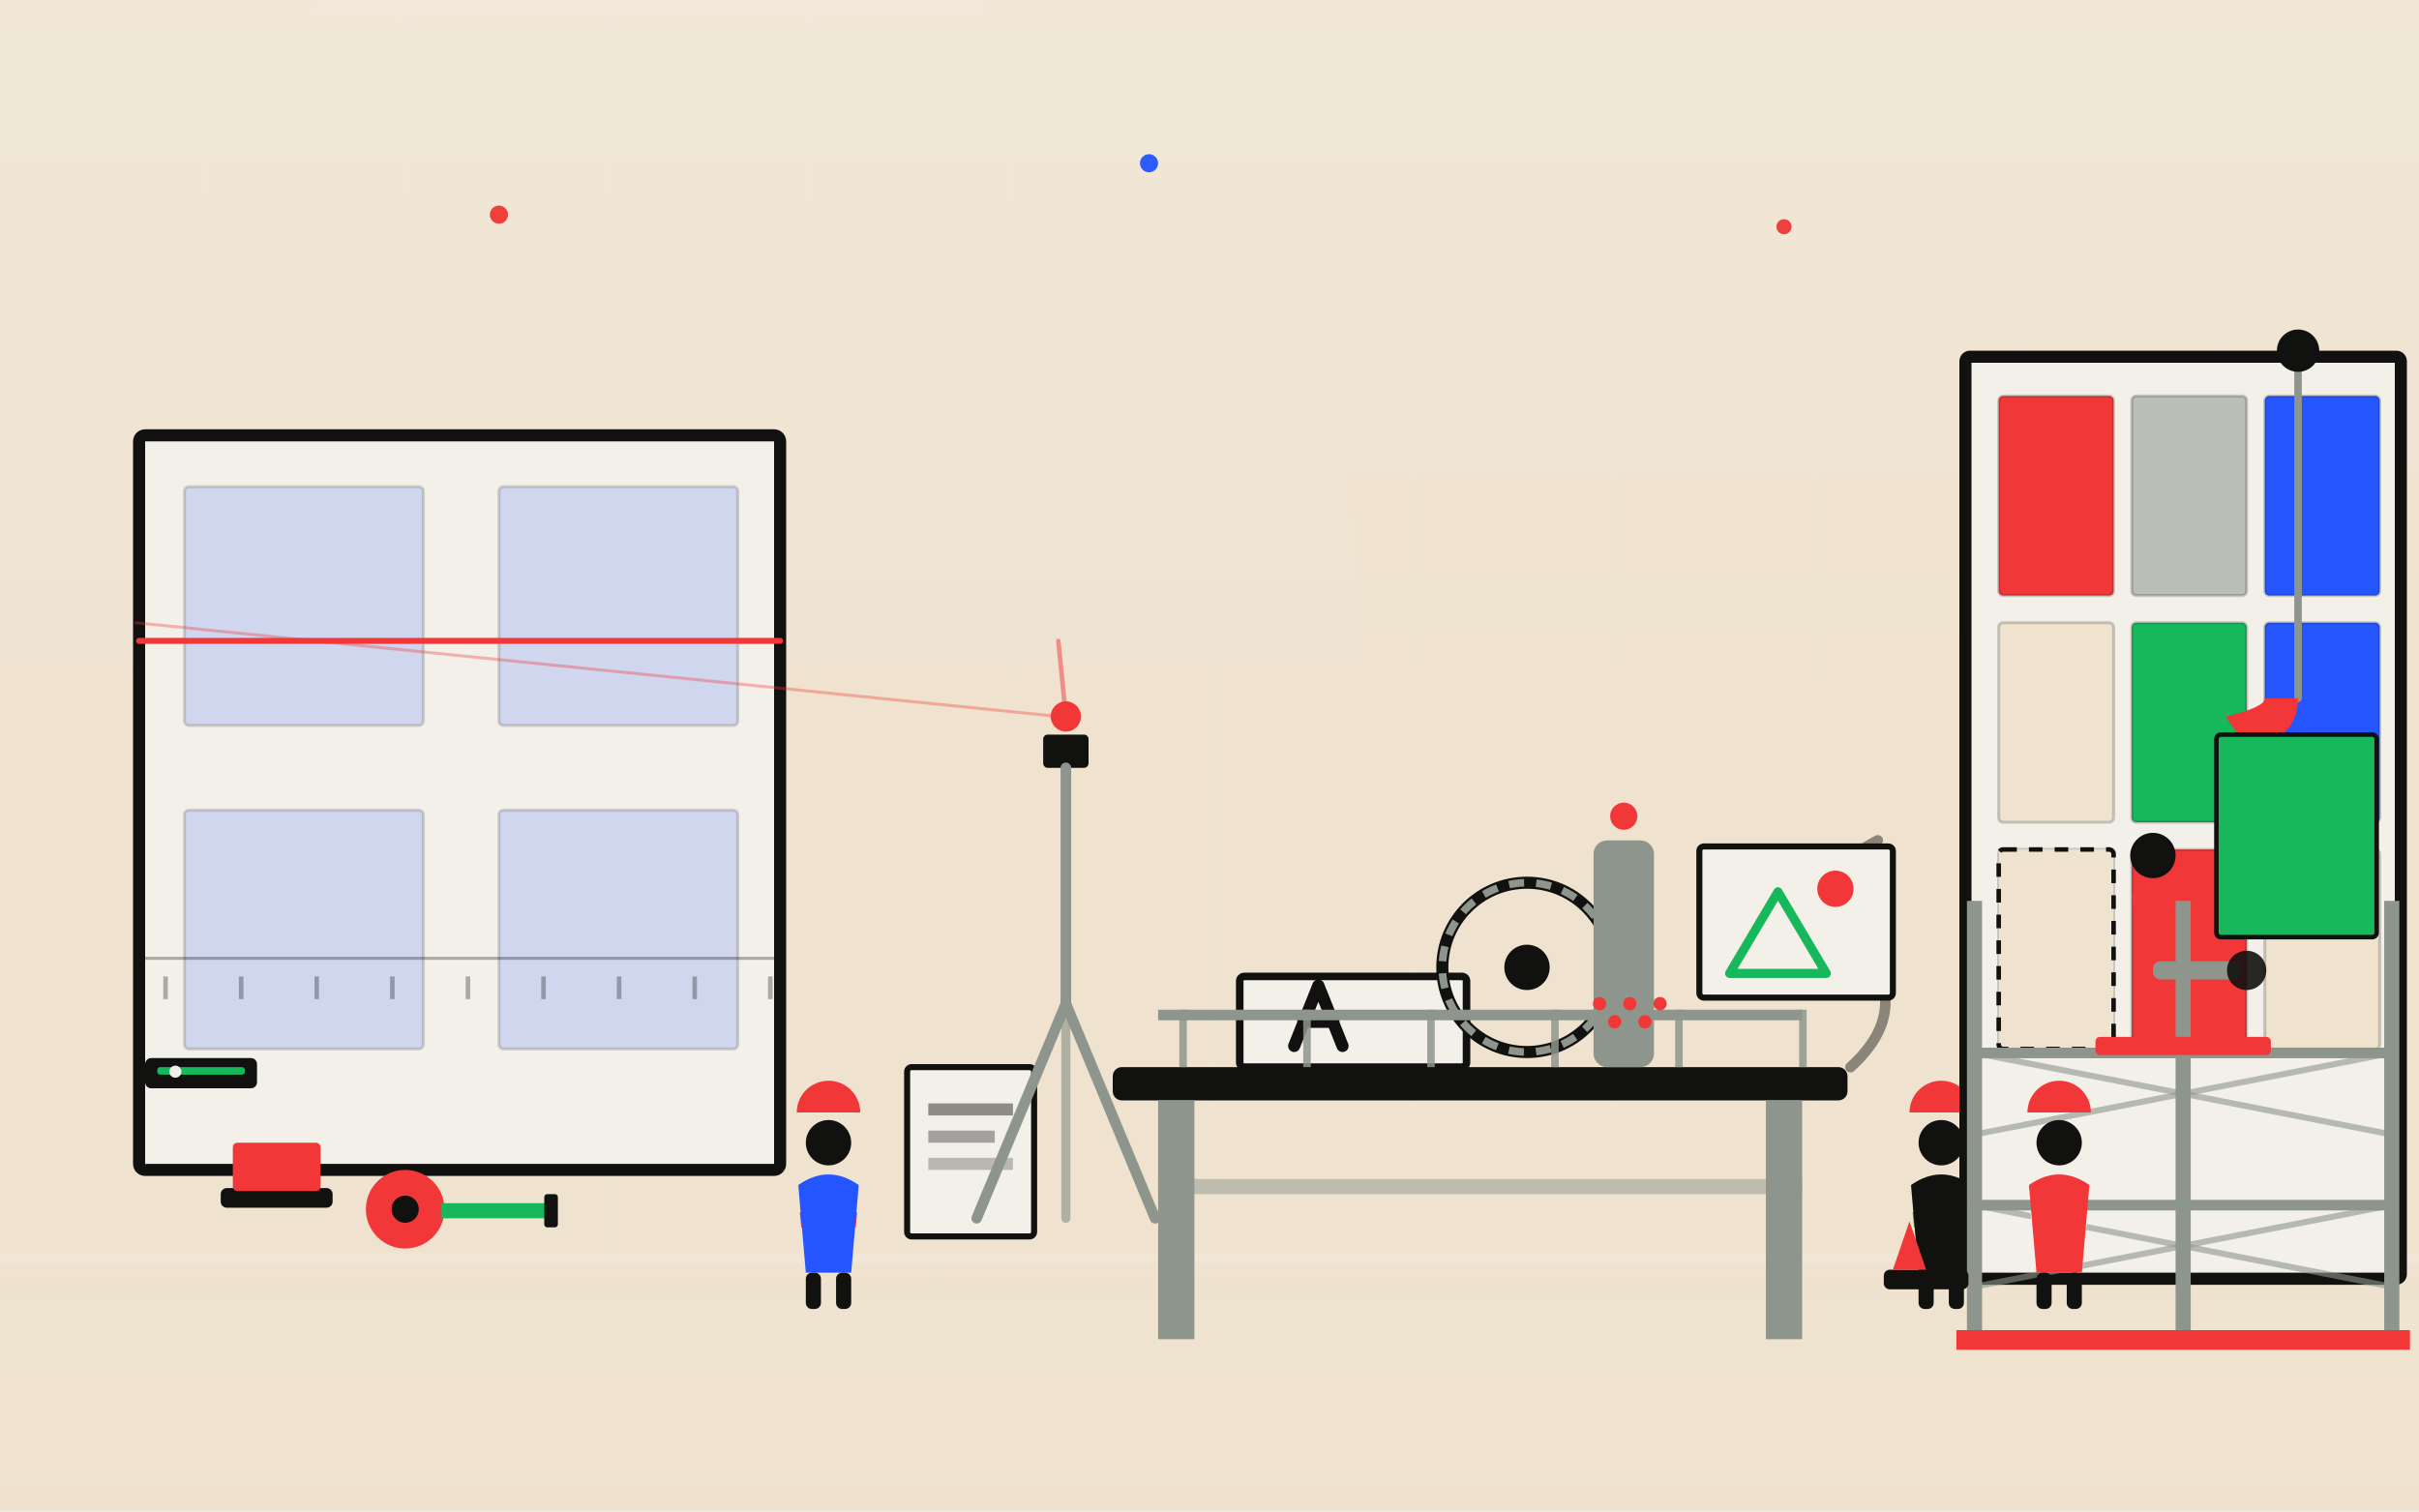
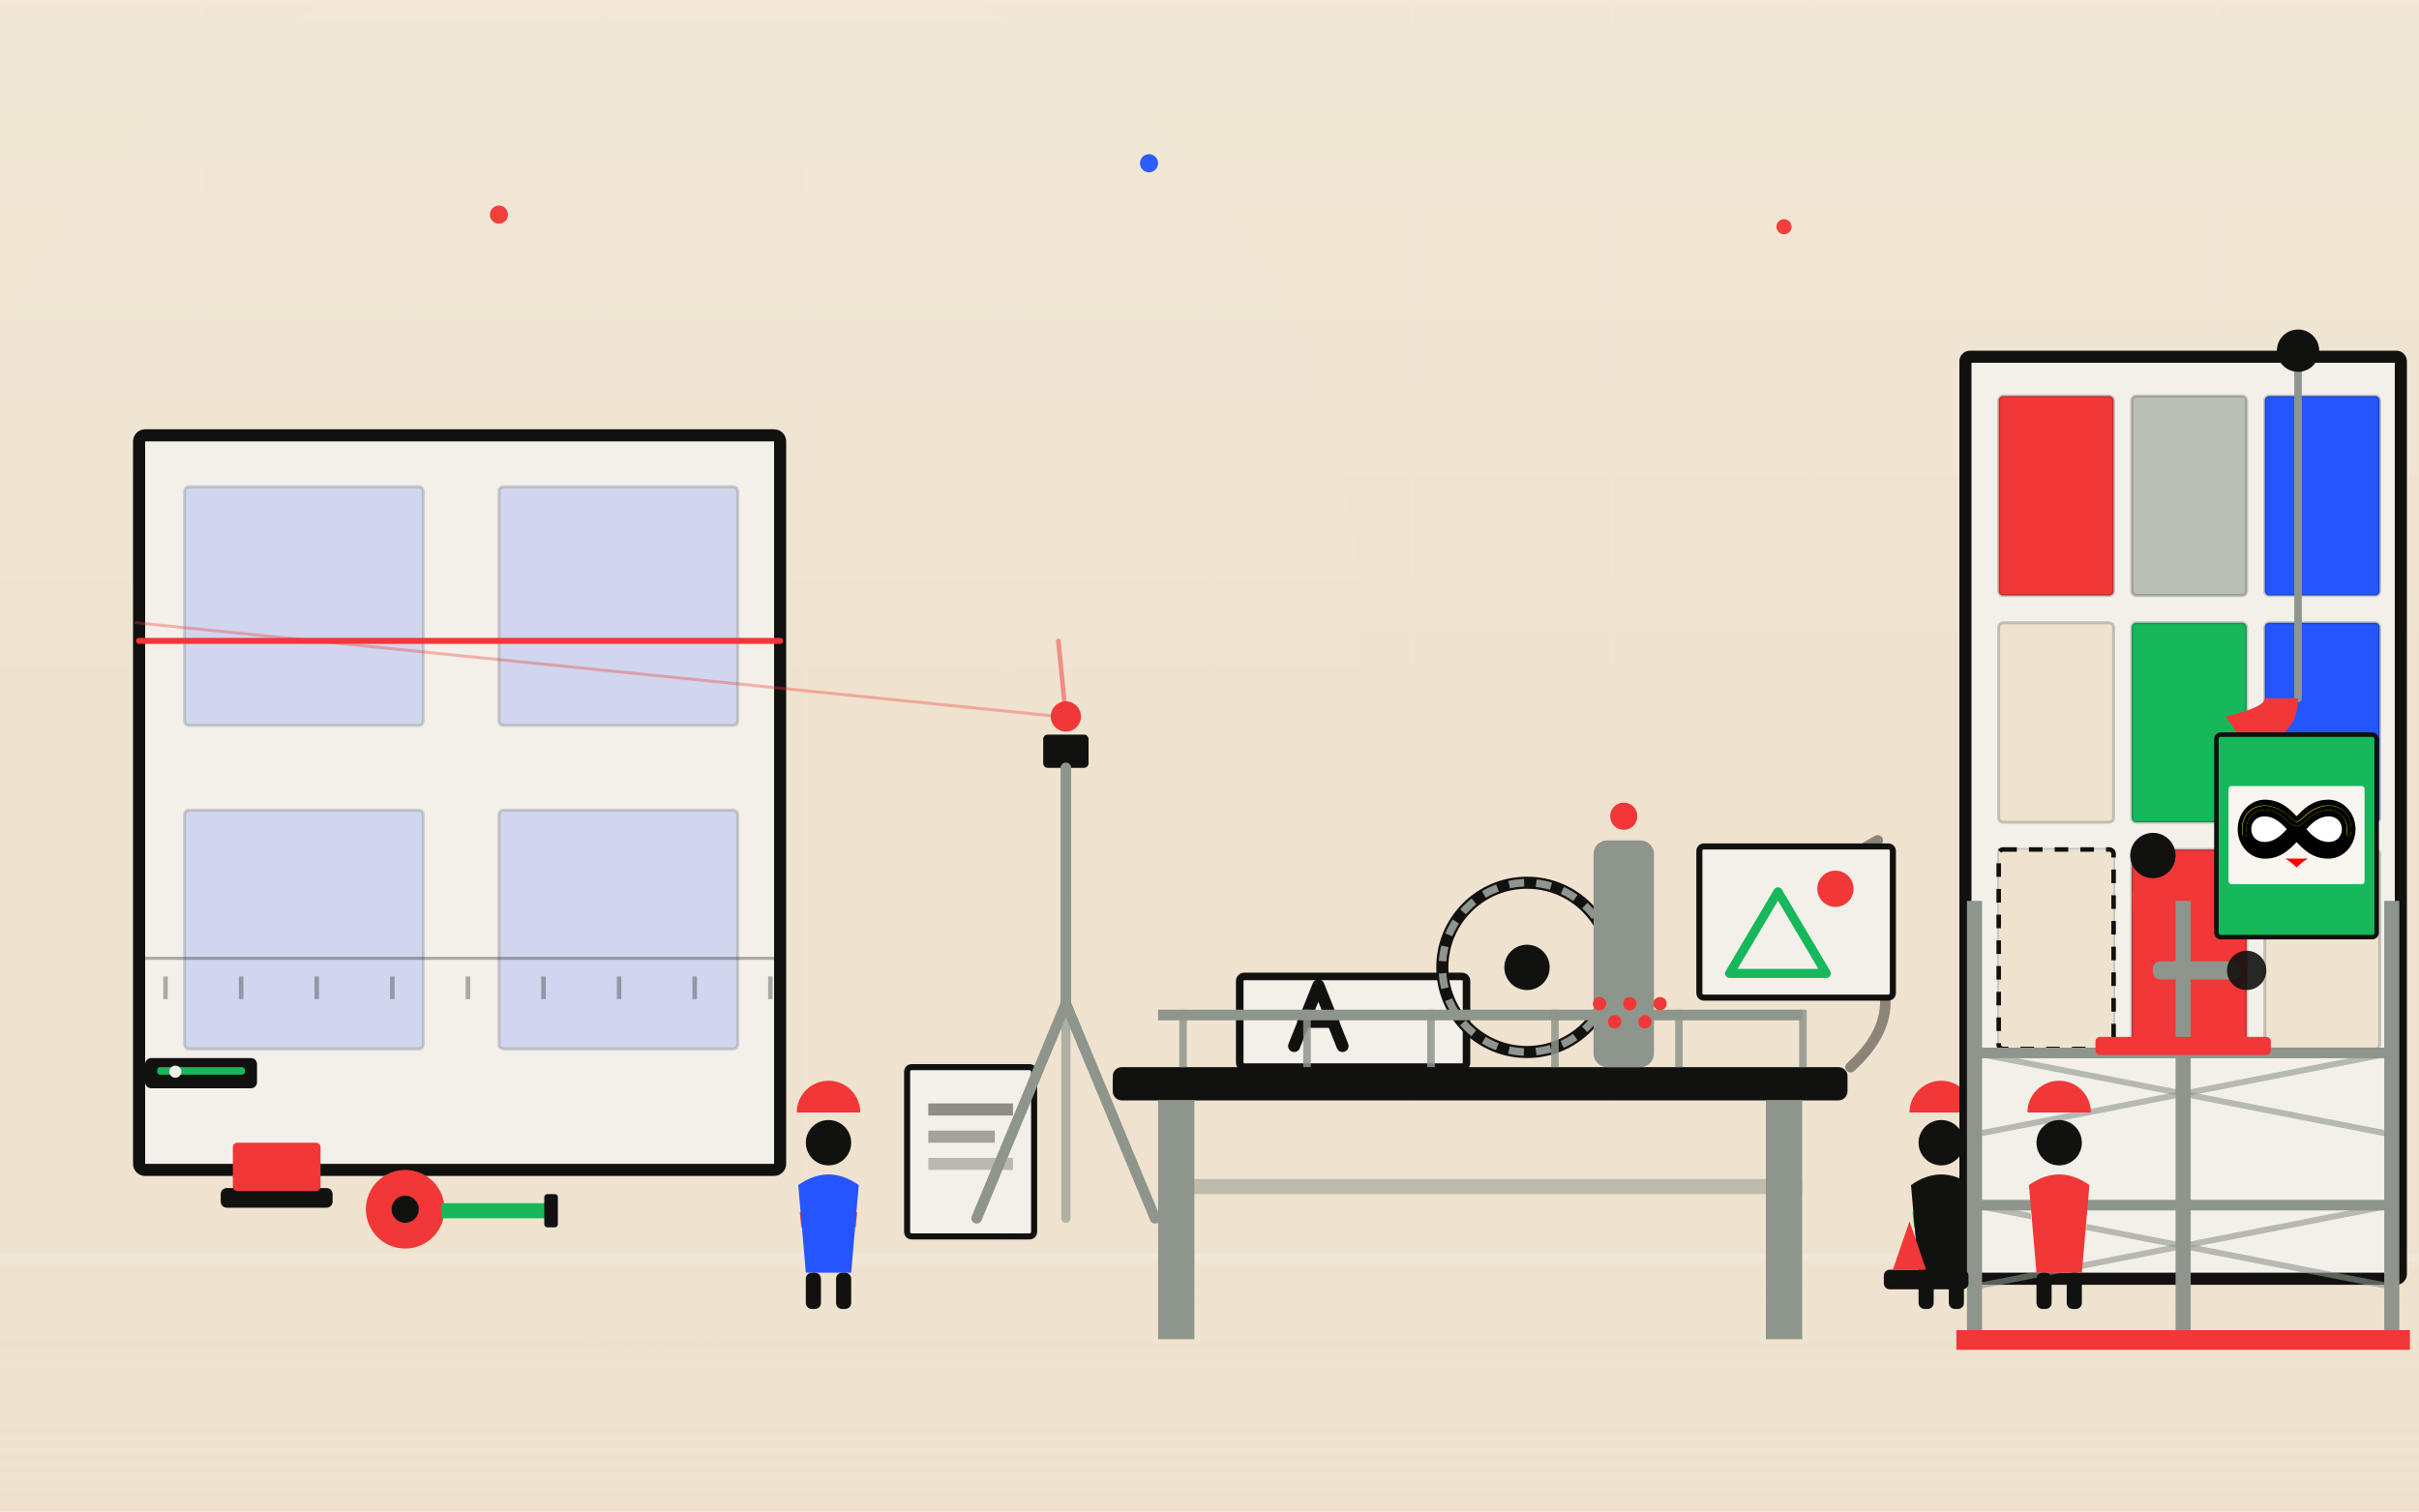
<svg xmlns="http://www.w3.org/2000/svg" viewBox="0 0 1600 1000" width="1600" height="1000" role="img">
  <style>
.sweep{transform-box:fill-box;animation:sw 6.4s cubic-bezier(.45,0,.25,1) infinite}
.sweep.c{animation-duration:7.8s;animation-delay:-2.2s}
.sweep.d{animation-duration:5.6s;animation-delay:-1.1s}
.sweep.e{transform-box:view-box;animation:swv 6.2s ease-in-out infinite}
.kv-c{transform-box:fill-box;transform-origin:50% 50%;animation:pop 8.4s cubic-bezier(.2,.9,.3,1.2) infinite}
.kv-t{transform-box:fill-box;transform-origin:50% 100%;animation:pop 8.4s cubic-bezier(.2,.9,.3,1.2) infinite;animation-delay:-.5s}
.kv-a{animation:draw 8.4s ease-in-out infinite;stroke-dasharray:1}
.kv-h{transform-box:fill-box;animation:grow 8.4s cubic-bezier(.2,.9,.2,1) infinite;animation-delay:-.8s}
.kv-h.d1{animation-delay:-.95s}
.pop{transform-box:fill-box;transform-origin:50% 50%;animation:pop 8.4s cubic-bezier(.2,.9,.3,1.2) infinite}
.pop.d1{animation-delay:-.3s}
.pop.d2{animation-delay:-.6s}
.grow{transform-box:fill-box;transform-origin:0 50%;animation:grow 8.4s cubic-bezier(.2,.9,.2,1) infinite}
.grow.d1{transform-box:fill-box;transform-origin:50% 0;animation-delay:-.4s}
.grow.d2{transform-box:fill-box;transform-origin:0 0;animation-delay:-.8s}
.glow{animation:glow 7.2s ease-in-out infinite}
.flicker{animation:flick 5.2s steps(1,end) infinite}
.spin{transform-box:fill-box;transform-origin:50% 50%;animation:spin 2.2s linear infinite}
.sparkk{transform-box:fill-box;transform-origin:50% 50%;animation:sparkk 1.1s ease-out infinite}
.lift{animation:lift 6.2s cubic-bezier(.4,0,.2,1) infinite}
.slide{transform-box:fill-box;animation:slide 8.4s cubic-bezier(.25,.9,.25,1) infinite}
.sway{transform-box:fill-box;transform-origin:50% 2%;animation:sway 5s ease-in-out infinite alternate}
.step{transform-box:fill-box;transform-origin:50% 0%;animation:stepA 1.25s ease-in-out infinite}
.step.b{animation-name:stepB}
.walk{transform-box:fill-box;transform-origin:50% 100%;animation:walk 2.5s ease-in-out infinite}
.chip{transform-box:fill-box;transform-origin:50% 50%;animation:chip 6.4s ease-in-out infinite}
.drift{animation:drift 8.2s ease-in-out infinite}
.beamline{animation:beamline 4.4s ease-in-out infinite}
@keyframes sw{0%{transform:translateX(0)}58%,100%{transform:translateX(760px)}}
@keyframes swv{0%,100%{transform:translateY(0)}50%{transform:translateY(360px)}}
@keyframes pop{0%,5%{transform:scale(.55);opacity:.5}15%{transform:scale(1.06);opacity:1}21%,68%{transform:scale(1);opacity:1}82%,100%{transform:scale(.55);opacity:.5}}
@keyframes draw{0%,4%{stroke-dashoffset:1}30%,86%{stroke-dashoffset:0}100%{stroke-dashoffset:1}}
@keyframes grow{0%,8%{transform:scaleX(.06)}26%,86%{transform:scaleX(1)}100%{transform:scaleX(.06)}}
@keyframes glow{0%,100%{opacity:.6}50%{opacity:1}}
@keyframes flick{0%,8%{opacity:1}9%{opacity:.25}10%,26%{opacity:1}27%{opacity:.35}28%{opacity:1}62%{opacity:1}63%{opacity:.3}64%,100%{opacity:1}}
@keyframes spin{to{transform:rotate(360deg)}}
@keyframes sparkk{0%{transform:scale(.4);opacity:1}100%{transform:scale(1.5);opacity:0}}
@keyframes lift{0%,100%{transform:translateY(0)}50%{transform:translateY(-26px)}}
@keyframes slide{0%,42%{transform:translateX(0)}58%,100%{transform:translateX(-92px)}}
@keyframes sway{from{transform:rotate(-5deg)}to{transform:rotate(5deg)}}
@keyframes stepA{0%,100%{transform:rotate(13deg)}50%{transform:rotate(-13deg)}}
@keyframes stepB{0%,100%{transform:rotate(-13deg)}50%{transform:rotate(13deg)}}
@keyframes walk{0%,100%{transform:translateY(0) rotate(-1.2deg)}50%{transform:translateY(-7px) rotate(1.2deg)}}
@keyframes chip{0%,100%{transform:translateY(0)}50%{transform:translateY(-8px)}}
@keyframes drift{0%,100%{transform:translate(0,0)}33%{transform:translate(11px,-13px)}66%{transform:translate(-9px,9px)}}
@keyframes beamline{0%,100%{opacity:.15}50%{opacity:.75}}
@media (prefers-reduced-motion:reduce){.sweep,.sweep.c,.sweep.d,.sweep.e,.kv-c,.kv-t,.kv-a,.kv-h,.kv-h.d1,.pop,.pop.d1,.pop.d2,.grow,.grow.d1,.grow.d2,.glow,.flicker,.spin,.sparkk,.lift,.slide,.sway,.step,.step.b,.walk,.chip,.drift,.beamline{animation:none!important}.kv-a{stroke-dashoffset:0}.sparkk{opacity:0}}
</style>
  <rect x="0" y="0" width="1600" height="1000" fill="#EFE3CF" />
  <defs>
    <linearGradient id="skyLight" x1="0" y1="0" x2="0" y2="1">
      <stop offset="0" stop-color="#FFFFFF" stop-opacity=".16" />
      <stop offset="1" stop-color="#FFFFFF" stop-opacity="0" />
    </linearGradient>
    <linearGradient id="floorDark" x1="0" y1="0" x2="0" y2="1">
      <stop offset="0" stop-color="#EFE3CF" stop-opacity="0.16" />
      <stop offset="1" stop-color="#EFE3CF" stop-opacity="0.08" />
    </linearGradient>
    <linearGradient id="beam" x1="0" y1="0" x2="0" y2="1">
      <stop offset="0" stop-color="#EFE3CF" stop-opacity="0" />
      <stop offset=".3" stop-color="#EFE3CF" stop-opacity=".22" />
      <stop offset="1" stop-color="#EFE3CF" stop-opacity="0" />
    </linearGradient>
    <linearGradient id="warmUp" x1="0" y1="1" x2="0" y2="0">
      <stop offset="0" stop-color="#16B85B" stop-opacity=".40" />
      <stop offset="1" stop-color="#16B85B" stop-opacity="0" />
    </linearGradient>
  </defs>
  <rect x="0" y="0" width="1600" height="470" fill="url(#skyLight)" />
  <circle cx="430" cy="420" r="470" fill="#F3F0E9" opacity="0.045" />
  <line x1="133.3" y1="0" x2="133.3" y2="832" stroke="#F3F0E9" stroke-width="2" stroke-linecap="round" opacity="0.05" />
  <line x1="266.7" y1="0" x2="266.7" y2="832" stroke="#F3F0E9" stroke-width="2" stroke-linecap="round" opacity="0.05" />
  <line x1="400" y1="0" x2="400" y2="832" stroke="#F3F0E9" stroke-width="2" stroke-linecap="round" opacity="0.05" />
  <line x1="533.3" y1="0" x2="533.3" y2="832" stroke="#F3F0E9" stroke-width="2" stroke-linecap="round" opacity="0.05" />
  <line x1="666.7" y1="0" x2="666.7" y2="832" stroke="#F3F0E9" stroke-width="2" stroke-linecap="round" opacity="0.05" />
  <line x1="800" y1="0" x2="800" y2="832" stroke="#F3F0E9" stroke-width="2" stroke-linecap="round" opacity="0.05" />
  <line x1="933.3" y1="0" x2="933.3" y2="832" stroke="#F3F0E9" stroke-width="2" stroke-linecap="round" opacity="0.05" />
  <line x1="1066.7" y1="0" x2="1066.7" y2="832" stroke="#F3F0E9" stroke-width="2" stroke-linecap="round" opacity="0.05" />
  <line x1="1200" y1="0" x2="1200" y2="832" stroke="#F3F0E9" stroke-width="2" stroke-linecap="round" opacity="0.05" />
  <line x1="1333.3" y1="0" x2="1333.3" y2="832" stroke="#F3F0E9" stroke-width="2" stroke-linecap="round" opacity="0.05" />
  <line x1="1466.7" y1="0" x2="1466.7" y2="832" stroke="#F3F0E9" stroke-width="2" stroke-linecap="round" opacity="0.05" />
  <rect x="0" y="832" width="1600" height="168" fill="url(#floorDark)" />
  <rect x="0" y="829" width="1600" height="6" fill="#F3F0E9" opacity="0.28" />
  <circle cx="330" cy="142" r="6" fill="#F13737" opacity="0.95" class="drift" style="animation-delay:-0.0s" />
  <circle cx="760" cy="108" r="6" fill="#2455FF" opacity="0.95" class="drift" style="animation-delay:-0.8s" />
  <circle cx="1180" cy="150" r="5" fill="#F13737" opacity="0.95" class="drift" style="animation-delay:-1.6s" />
  <circle cx="960" cy="700" r="4" fill="#16B85B" opacity="0.95" class="drift" style="animation-delay:-2.4s" />
  <rect x="92" y="288" width="424" height="486" rx="4" fill="#F3F0E9" />
  <rect x="92" y="288" width="424" height="486" rx="4" fill="none" stroke="#111110" stroke-width="8" />
  <rect x="122" y="322" width="158" height="158" rx="3" fill="#2455FF" opacity="0.17" />
  <rect x="122" y="322" width="158" height="158" rx="3" fill="none" stroke="#111110" stroke-width="2" opacity="0.16" />
  <rect x="330" y="322" width="158" height="158" rx="3" fill="#2455FF" opacity="0.17" />
  <rect x="330" y="322" width="158" height="158" rx="3" fill="none" stroke="#111110" stroke-width="2" opacity="0.16" />
  <rect x="122" y="536" width="158" height="158" rx="3" fill="#2455FF" opacity="0.17" />
  <rect x="122" y="536" width="158" height="158" rx="3" fill="none" stroke="#111110" stroke-width="2" opacity="0.16" />
  <rect x="330" y="536" width="158" height="158" rx="3" fill="#2455FF" opacity="0.17" />
  <rect x="330" y="536" width="158" height="158" rx="3" fill="none" stroke="#111110" stroke-width="2" opacity="0.16" />
  <g class="sweep e">
    <line x1="92" y1="424" x2="516" y2="424" stroke="#F13737" stroke-width="4" stroke-linecap="round" />
  </g>
  <path d="M92 634 h424" fill="none" stroke="#111110" stroke-width="2" stroke-linecap="round" stroke-linejoin="round" opacity="0.32" class="grow" />
  <rect x="108" y="646" width="3" height="15" fill="#111110" opacity="0.32" />
  <rect x="158" y="646" width="3" height="15" fill="#111110" opacity="0.32" />
  <rect x="208" y="646" width="3" height="15" fill="#111110" opacity="0.32" />
  <rect x="258" y="646" width="3" height="15" fill="#111110" opacity="0.32" />
  <rect x="308" y="646" width="3" height="15" fill="#111110" opacity="0.32" />
  <rect x="358" y="646" width="3" height="15" fill="#111110" opacity="0.32" />
  <rect x="408" y="646" width="3" height="15" fill="#111110" opacity="0.32" />
  <rect x="458" y="646" width="3" height="15" fill="#111110" opacity="0.32" />
  <rect x="508" y="646" width="3" height="15" fill="#111110" opacity="0.32" />
  <path d="M92 616 v34 M516 616 v34" fill="none" stroke="#111110" stroke-width="2" stroke-linecap="round" stroke-linejoin="round" opacity="0.32" />
  <g class="chip">
    <rect x="146" y="786" width="74" height="13" rx="4" fill="#111110" />
    <rect x="154" y="756" width="58" height="32" rx="3" fill="#F13737" />
  </g>
  <g class="chip" style="animation-delay:-1.4s">
    <circle cx="268" cy="800" r="26" fill="#F13737" />
    <circle cx="268" cy="800" r="9" fill="#111110" />
    <path d="M292 796 h74 v10 h-74 Z" fill="#16B85B" />
    <rect x="360" y="790" width="9" height="22" rx="2" fill="#111110" />
  </g>
  <g class="chip" style="animation-delay:-1.8s">
    <rect x="96" y="700" width="74" height="20" rx="4" fill="#111110" />
    <rect x="104" y="706" width="58" height="5" rx="2" fill="#16B85B" />
    <circle cx="116" cy="709" r="4" fill="#F3F0E9" />
  </g>
  <g class="walk" style="animation-delay:-0.20s">
    <circle cx="548" cy="756" r="15" fill="#111110" />
    <path d="M527 736 a21 21 0 0 1 42 0 z" fill="#F13737" />
    <path d="M529 802 h38 l-1 10 h-36 Z" fill="#F13737" />
    <path d="M528 784 q20 -14 40 0 l-5 58 h-30 Z" fill="#2455FF" />
    <g class="step" style="animation-delay:-0.82s">
      <rect x="533" y="842" width="10" height="24" rx="4" fill="#111110" />
    </g>
    <g class="step b" style="animation-delay:-0.20s">
      <rect x="553" y="842" width="10" height="24" rx="4" fill="#111110" />
    </g>
  </g>
  <g class="chip" style="animation-delay:-.4s">
    <rect x="600" y="706" width="84" height="112" rx="3" fill="#F3F0E9" />
    <rect x="600" y="706" width="84" height="112" rx="3" fill="none" stroke="#111110" stroke-width="4" />
    <rect x="614" y="730" width="56" height="8" fill="#111110" opacity="0.45" />
    <rect x="614" y="748" width="44" height="8" fill="#111110" opacity="0.35" />
    <rect x="614" y="766" width="56" height="8" fill="#111110" opacity="0.25" />
  </g>
  <g class="chip" style="animation-delay:-.8s">
    <rect x="690" y="486" width="30" height="22" rx="3" fill="#111110" />
    <line x1="705" y1="508" x2="705" y2="664" stroke="#8E958C" stroke-width="7" stroke-linecap="round" />
    <line x1="705" y1="664" x2="646" y2="806" stroke="#8E958C" stroke-width="7" stroke-linecap="round" />
    <line x1="705" y1="664" x2="764" y2="806" stroke="#8E958C" stroke-width="7" stroke-linecap="round" />
    <line x1="705" y1="590" x2="705" y2="806" stroke="#8E958C" stroke-width="6" stroke-linecap="round" opacity="0.65" />
  </g>
  <circle cx="705" cy="474" r="10" fill="#F13737" class="glow" />
  <g class="spin" style="animation-delay:-.2s">
    <line x1="705" y1="474" x2="700" y2="424" stroke="#F13737" stroke-width="3" stroke-linecap="round" opacity="0.5" />
  </g>
  <g class="beamline">
    <line x1="90" y1="412" x2="700" y2="474" stroke="#F13737" stroke-width="2" stroke-linecap="round" opacity="0.35" />
  </g>
  <rect x="736" y="706" width="486" height="22" rx="6" fill="#111110" />
  <rect x="766" y="728" width="24" height="158" fill="#8E958C" />
  <rect x="1168" y="728" width="24" height="158" fill="#8E958C" />
  <rect x="766" y="780" width="426" height="10" fill="#8E958C" opacity="0.5" />
  <rect x="820" y="646" width="150" height="60" rx="3" fill="#F3F0E9" />
  <rect x="820" y="646" width="150" height="60" rx="3" fill="none" stroke="#111110" stroke-width="5" />
  <path d="M856 692 L872 652 L888 692 M862 676 h20" fill="none" stroke="#111110" stroke-width="8" stroke-linecap="round" stroke-linejoin="round" />
  <g class="spin">
    <circle cx="1010" cy="640" r="56" fill="none" stroke="#111110" stroke-width="8" />
    <circle cx="1010" cy="640" r="56" fill="none" stroke="#8E958C" stroke-width="5" style="stroke-dasharray:10 8" />
    <circle cx="1010" cy="640" r="15" fill="#111110" />
  </g>
  <rect x="1054" y="556" width="40" height="150" rx="9" fill="#8E958C" />
  <g class="spin">
    <circle cx="1074" cy="540" r="9" fill="#F13737" />
  </g>
  <rect x="766" y="668" width="426" height="7" fill="#8E958C" />
  <rect x="780" y="668" width="5" height="38" fill="#8E958C" opacity="0.85" />
  <rect x="862" y="668" width="5" height="38" fill="#8E958C" opacity="0.85" />
  <rect x="944" y="668" width="5" height="38" fill="#8E958C" opacity="0.85" />
  <rect x="1026" y="668" width="5" height="38" fill="#8E958C" opacity="0.85" />
  <rect x="1108" y="668" width="5" height="38" fill="#8E958C" opacity="0.85" />
  <rect x="1190" y="668" width="5" height="38" fill="#8E958C" opacity="0.85" />
  <g class="sparkk" style="animation-delay:-0.0s">
    <circle cx="1058" cy="664" r="4.4" fill="#F13737" />
  </g>
  <g class="sparkk" style="animation-delay:-0.2s">
    <circle cx="1068" cy="676" r="4.4" fill="#F13737" />
  </g>
  <g class="sparkk" style="animation-delay:-0.4s">
    <circle cx="1078" cy="664" r="4.4" fill="#F13737" />
  </g>
  <g class="sparkk" style="animation-delay:-0.6s">
    <circle cx="1088" cy="676" r="4.4" fill="#F13737" />
  </g>
  <g class="sparkk" style="animation-delay:-0.8s">
    <circle cx="1098" cy="664" r="4.4" fill="#F13737" />
  </g>
  <g class="sway">
    <path d="M1224 706 q44 -40 4 -84 q-36 -40 14 -66" fill="none" stroke="#111110" stroke-width="7" stroke-linecap="round" stroke-linejoin="round" opacity="0.45" />
  </g>
  <g class="chip" style="animation-delay:-1.2s">
    <rect x="1124" y="560" width="128" height="100" rx="3" fill="#F3F0E9" />
    <rect x="1124" y="560" width="128" height="100" rx="3" fill="none" stroke="#111110" stroke-width="4" />
    <path d="M1144 644 l32 -54 l32 54 Z" fill="none" stroke="#16B85B" stroke-width="6" stroke-linecap="round" stroke-linejoin="round" />
    <circle cx="1214" cy="588" r="12" fill="#F13737" />
  </g>
  <g class="walk" style="animation-delay:-0.35s">
    <circle cx="1284" cy="756" r="15" fill="#111110" />
    <path d="M1263 736 a21 21 0 0 1 42 0 z" fill="#F13737" />
    <path d="M1265 802 h38 l-1 10 h-36 Z" fill="#16B85B" />
    <path d="M1264 784 q20 -14 40 0 l-5 58 h-30 Z" fill="#111110" />
    <g class="step" style="animation-delay:-0.97s">
      <rect x="1269" y="842" width="10" height="24" rx="4" fill="#111110" />
    </g>
    <g class="step b" style="animation-delay:-0.35s">
      <rect x="1289" y="842" width="10" height="24" rx="4" fill="#111110" />
    </g>
  </g>
  <rect x="1300" y="236" width="288" height="610" rx="3" fill="#F3F0E9" />
  <rect x="1300" y="236" width="288" height="610" rx="3" fill="none" stroke="#111110" stroke-width="8" />
  <g class="glow" style="animation-delay:-0.0s">
    <rect x="1322" y="262" width="76" height="132" rx="3" fill="#F13737" />
    <rect x="1322" y="262" width="76" height="132" rx="3" fill="none" stroke="#111110" stroke-width="2" opacity="0.2" />
  </g>
  <g class="glow" style="animation-delay:-0.2s">
    <rect x="1410" y="262" width="76" height="132" rx="3" fill="#B9BEB6" />
    <rect x="1410" y="262" width="76" height="132" rx="3" fill="none" stroke="#111110" stroke-width="2" opacity="0.2" />
  </g>
  <g class="glow" style="animation-delay:-0.4s">
    <rect x="1498" y="262" width="76" height="132" rx="3" fill="#2455FF" />
    <rect x="1498" y="262" width="76" height="132" rx="3" fill="none" stroke="#111110" stroke-width="2" opacity="0.2" />
  </g>
  <g class="glow" style="animation-delay:-0.3s">
    <rect x="1322" y="412" width="76" height="132" rx="3" fill="#EFE3CF" />
    <rect x="1322" y="412" width="76" height="132" rx="3" fill="none" stroke="#111110" stroke-width="2" opacity="0.2" />
  </g>
  <g class="glow" style="animation-delay:-0.5s">
    <rect x="1410" y="412" width="76" height="132" rx="3" fill="#16B85B" />
    <rect x="1410" y="412" width="76" height="132" rx="3" fill="none" stroke="#111110" stroke-width="2" opacity="0.2" />
  </g>
  <g class="glow" style="animation-delay:-0.7s">
    <rect x="1498" y="412" width="76" height="132" rx="3" fill="#2455FF" />
    <rect x="1498" y="412" width="76" height="132" rx="3" fill="none" stroke="#111110" stroke-width="2" opacity="0.2" />
  </g>
  <g class="glow" style="animation-delay:-0.6s">
    <rect x="1322" y="562" width="76" height="132" rx="3" fill="#B9BEB6" />
    <rect x="1322" y="562" width="76" height="132" rx="3" fill="none" stroke="#111110" stroke-width="2" opacity="0.2" />
  </g>
  <g class="glow" style="animation-delay:-0.8s">
    <rect x="1410" y="562" width="76" height="132" rx="3" fill="#F13737" />
    <rect x="1410" y="562" width="76" height="132" rx="3" fill="none" stroke="#111110" stroke-width="2" opacity="0.2" />
  </g>
  <g class="glow" style="animation-delay:-1.0s">
    <rect x="1498" y="562" width="76" height="132" rx="3" fill="#EFE3CF" />
    <rect x="1498" y="562" width="76" height="132" rx="3" fill="none" stroke="#111110" stroke-width="2" opacity="0.2" />
  </g>
  <g class="slide">
    <rect x="1322" y="562" width="76" height="132" rx="3" fill="#EFE3CF" />
    <rect x="1322" y="562" width="76" height="132" rx="3" fill="none" stroke="#111110" stroke-width="3" style="stroke-dasharray:9 8" />
  </g>
  <rect x="1301" y="596" width="10" height="296" fill="#8E958C" />
  <rect x="1439" y="596" width="10" height="296" fill="#8E958C" />
  <rect x="1577" y="596" width="10" height="296" fill="#8E958C" />
  <line x1="1306" y1="696.6" x2="1582" y2="696.6" stroke="#8E958C" stroke-width="7" stroke-linecap="round" />
  <line x1="1306" y1="696.6" x2="1582" y2="750.6" stroke="#8E958C" stroke-width="4" stroke-linecap="round" opacity="0.6" />
  <line x1="1582" y1="696.6" x2="1306" y2="750.6" stroke="#8E958C" stroke-width="4" stroke-linecap="round" opacity="0.6" />
  <line x1="1306" y1="797.3" x2="1582" y2="797.3" stroke="#8E958C" stroke-width="7" stroke-linecap="round" />
  <line x1="1306" y1="797.3" x2="1582" y2="851.3" stroke="#8E958C" stroke-width="4" stroke-linecap="round" opacity="0.6" />
  <line x1="1582" y1="797.3" x2="1306" y2="851.3" stroke="#8E958C" stroke-width="4" stroke-linecap="round" opacity="0.6" />
  <rect x="1294" y="880" width="300" height="13" fill="#F13737" />
  <g class="walk" style="animation-delay:-0.40s">
    <circle cx="1362" cy="756" r="15" fill="#111110" />
    <path d="M1341 736 a21 21 0 0 1 42 0 z" fill="#F13737" />
    <path d="M1343 802 h38 l-1 10 h-36 Z" fill="#F3F0E9" />
    <path d="M1342 784 q20 -14 40 0 l-5 58 h-30 Z" fill="#F13737" />
    <g class="step" style="animation-delay:-1.02s">
      <rect x="1347" y="842" width="10" height="24" rx="4" fill="#111110" />
    </g>
    <g class="step b" style="animation-delay:-0.40s">
      <rect x="1367" y="842" width="10" height="24" rx="4" fill="#111110" />
    </g>
  </g>
  <rect x="1386" y="686" width="116" height="12" rx="3" fill="#F13737" />
  <g class="spin" style="animation-delay:-.3s">
    <circle cx="1424" cy="566" r="15" fill="#111110" />
    <path d="M1410 590 l28 0 l-4 46 l-20 0 Z" fill="#F13737" />
    <rect x="1424" y="636" width="58" height="12" rx="5" fill="#8E958C" />
    <circle cx="1486" cy="642" r="13" fill="#111110" opacity="0.9" />
  </g>
  <g class="lift">
    <line x1="1520" y1="236" x2="1520" y2="462" stroke="#8E958C" stroke-width="5" stroke-linecap="round" />
    <circle cx="1520" cy="232" r="14" fill="#111110" />
    <path d="M1520 462 q0 28 -34 32 l-14 -20 q26 -6 26 -12 Z" fill="#F13737" />
  </g>
  <g class="lift" style="animation-delay:-.05s">
    <rect x="1466" y="486" width="106" height="134" rx="3" fill="#16B85B" />
    <rect x="1466" y="486" width="106" height="134" rx="3" fill="none" stroke="#111110" stroke-width="3" />
+     <rect x="1474" y="520" width="90" height="65" rx="2" fill="#F8F6EF" />
+     <svg x="1480" y="529" width="78" height="44.9" viewBox="11 12 967 556">
+       <path id="logo-eyes" fill="#FFFFFF" d="M414.4 254.8C414.4 254.8 411.3 250.7 409.6 248.7C407.9 246.7 406.5 245.3 404.2 242.9C401.9 240.5 401.6 239.9 395.9 234.3C390.2 228.7 379.1 217.2 370.1 209.3C361.2 201.4 350.9 193.2 342.2 187.0C333.5 180.8 326.0 176.3 317.9 171.9C309.9 167.5 301.8 163.9 293.8 160.8C285.9 157.8 278.2 155.5 270.3 153.7C262.5 151.9 254.5 150.8 246.8 150.1C239.0 149.4 231.1 149.2 223.8 149.6C216.5 150.0 209.5 151.0 203.1 152.4C196.7 153.8 190.9 155.7 185.4 158.0C179.8 160.4 174.7 163.0 169.7 166.2C164.8 169.4 160.1 173.2 155.7 177.2C151.4 181.3 147.3 185.8 143.8 190.5C140.3 195.3 137.2 200.4 134.5 205.7C131.9 210.9 129.7 216.3 128.0 222.1C126.3 227.9 124.9 234.2 124.1 240.5C123.4 246.7 123.1 253.1 123.4 259.4C123.7 265.6 124.4 272.0 125.8 278.1C127.1 284.2 129.0 290.2 131.3 296.0C133.7 301.7 136.7 307.4 139.9 312.5C143.2 317.6 146.9 322.2 150.9 326.6C154.9 330.9 159.4 335.0 164.2 338.6C168.9 342.1 174.0 345.2 179.2 347.8C184.5 350.5 190.0 352.6 195.6 354.3C201.2 356.0 206.6 357.3 213.0 358.1C219.4 359.0 226.4 359.6 233.9 359.5C241.3 359.4 249.7 358.7 257.7 357.5C265.7 356.2 274.1 354.3 281.8 352.0C289.5 349.7 296.6 347.0 303.9 343.7C311.2 340.5 318.4 336.8 325.7 332.4C333.1 328.0 340.2 323.3 347.9 317.6C355.5 311.8 363.4 305.5 371.7 298.0C379.9 290.6 390.3 280.1 397.4 272.9C404.5 265.7 414.4 254.8 414.4 254.8ZM575.3 254.4C575.3 254.4 578.6 258.5 580.4 260.5C582.1 262.5 583.4 263.8 585.8 266.3C588.2 268.8 589.0 269.9 594.8 275.6C600.6 281.3 612.1 292.8 620.6 300.4C629.2 307.9 637.8 314.8 646.2 320.8C654.7 326.8 663.1 332.1 671.3 336.5C679.4 341.0 687.3 344.6 695.3 347.7C703.2 350.7 711.1 353.1 718.8 354.9C726.5 356.7 733.6 357.8 741.3 358.5C749.1 359.2 758.0 359.5 765.3 359.2C772.5 358.9 778.6 358.1 785.0 356.7C791.4 355.3 798.0 353.2 803.8 350.9C809.5 348.5 814.4 346.0 819.5 342.7C824.6 339.4 830.0 335.2 834.4 331.2C838.7 327.2 842.1 323.2 845.5 318.5C849.0 313.9 852.2 308.8 854.9 303.4C857.6 298.0 860.0 292.1 861.8 286.1C863.6 280.1 864.9 273.8 865.7 267.7C866.5 261.7 866.8 255.9 866.5 249.8C866.2 243.7 865.3 237.2 864.0 231.1C862.7 225.0 860.8 218.8 858.5 213.2C856.3 207.6 853.7 202.5 850.5 197.4C847.3 192.3 843.1 186.7 839.2 182.3C835.2 177.9 831.3 174.5 826.7 171.0C822.1 167.5 816.9 164.2 811.7 161.5C806.5 158.8 801.1 156.6 795.3 154.8C789.6 153.0 783.6 151.5 777.0 150.6C770.5 149.7 763.6 149.2 756.1 149.3C748.7 149.4 740.3 150.0 732.3 151.2C724.3 152.4 715.7 154.4 708.1 156.6C700.6 158.9 694.2 161.2 686.9 164.5C679.6 167.7 671.7 171.7 664.3 176.1C656.8 180.5 649.6 185.3 642.1 190.9C634.6 196.5 626.9 202.7 619.0 209.7C611.1 216.8 602.0 225.7 594.7 233.2C587.4 240.6 575.3 254.4 575.3 254.4Z" />
+       <path id="logo-body" fill="#000" fill-rule="evenodd" d="M495.3 360.5C495.3 360.5 491.4 363.8 489.5 365.6C487.6 367.4 486.0 369.2 484.0 371.4C481.9 373.5 482.5 373.2 477.1 378.5C471.7 383.9 460.4 395.6 451.6 403.6C442.8 411.7 433.8 419.6 424.5 427.0C415.2 434.4 405.1 441.8 395.7 448.0C386.2 454.3 376.9 459.6 367.6 464.5C358.3 469.3 349.2 473.4 339.9 477.0C330.6 480.7 321.4 483.7 311.9 486.3C302.4 488.8 292.3 490.9 282.9 492.5C273.4 494.0 264.4 494.9 255.1 495.6C245.8 496.2 236.1 496.6 227.2 496.3C218.2 496.0 210.2 495.1 201.4 493.6C192.6 492.1 182.9 489.9 174.4 487.4C165.9 484.8 158.3 481.9 150.5 478.5C142.7 475.1 135.1 471.2 127.8 466.8C120.5 462.5 113.6 457.9 106.5 452.5C99.5 447.0 91.9 440.5 85.4 434.3C79.0 428.1 73.7 422.2 68.0 415.1C62.3 408.0 56.2 399.7 51.1 391.8C46.1 383.9 41.7 376.1 37.7 367.7C33.6 359.3 29.8 350.3 26.6 341.5C23.5 332.7 20.9 324.2 18.8 315.0C16.7 305.9 14.9 295.7 13.7 286.7C12.6 277.7 12.1 270.6 12.0 260.8C11.9 251.0 12.2 237.5 13.0 227.9C13.8 218.3 14.9 211.9 16.7 203.3C18.4 194.8 20.7 185.4 23.5 176.5C26.3 167.6 29.8 158.4 33.5 149.8C37.3 141.3 41.4 133.3 46.0 125.3C50.6 117.4 55.7 109.6 61.3 102.2C66.8 94.7 72.9 87.4 79.2 80.8C85.5 74.2 92.0 68.1 98.8 62.4C105.7 56.7 112.9 51.3 120.3 46.5C127.8 41.7 135.7 37.3 143.4 33.5C151.2 29.7 158.9 26.5 167.0 23.7C175.0 21.0 183.4 18.7 191.7 16.9C199.9 15.2 208.0 14.1 216.2 13.3C224.5 12.5 232.9 12.2 241.2 12.3C249.5 12.4 257.2 13.1 266.1 14.1C275.0 15.1 285.1 16.4 294.6 18.4C304.1 20.3 313.9 22.8 323.3 25.8C332.6 28.7 341.7 32.2 350.8 36.2C359.9 40.2 369.1 44.8 378.0 49.9C387.0 55.0 395.8 60.6 404.7 66.8C413.6 73.0 422.5 79.9 431.4 87.3C440.4 94.7 447.7 101.1 458.2 111.2C468.7 121.3 494.4 148.1 494.4 148.1C494.4 148.1 498.3 144.9 500.2 143.1C502.1 141.3 503.7 139.6 505.8 137.5C507.8 135.3 507.2 135.6 512.7 130.2C518.1 124.8 529.5 113.1 538.3 105.0C547.0 96.9 556.0 89.0 565.3 81.6C574.6 74.1 584.6 66.8 594.1 60.6C603.6 54.4 612.8 49.0 622.1 44.2C631.4 39.4 640.5 35.3 649.8 31.6C659.1 28.0 668.3 25.0 677.8 22.4C687.3 19.8 697.4 17.8 706.8 16.2C716.3 14.7 725.6 13.8 734.6 13.2C743.5 12.5 751.9 12.0 760.5 12.3C769.2 12.6 777.5 13.4 786.4 14.8C795.2 16.2 804.9 18.3 813.4 20.8C821.9 23.2 829.6 26.1 837.4 29.4C845.2 32.8 852.9 36.7 860.2 40.9C867.6 45.2 874.7 49.9 881.6 55.1C888.6 60.4 895.5 66.2 902.1 72.5C908.6 78.7 915.2 85.8 921.0 92.8C926.8 99.8 932.0 106.8 936.9 114.4C941.9 122.0 946.6 130.1 950.7 138.3C954.8 146.5 958.5 154.8 961.7 163.5C964.9 172.3 967.8 181.5 970.1 190.8C972.5 200.0 974.3 209.8 975.6 219.0C976.9 228.2 977.7 237.1 977.9 245.9C978.2 254.7 977.8 263.2 977.2 271.8C976.6 280.4 975.8 288.9 974.4 297.5C973.0 306.2 971.1 314.8 968.6 323.6C966.2 332.5 963.1 341.9 959.6 350.7C956.0 359.5 951.9 368.2 947.5 376.5C943.1 384.7 938.3 392.5 933.0 400.0C927.8 407.6 922.0 415.0 915.9 422.0C909.8 428.9 903.0 435.6 896.2 441.7C889.5 447.7 882.5 453.1 875.2 458.2C867.9 463.3 860.1 468.0 852.5 472.1C844.8 476.1 837.1 479.6 829.2 482.6C821.2 485.6 813.2 488.2 804.8 490.2C796.3 492.3 787.1 493.8 778.4 494.8C769.7 495.9 760.8 496.4 752.5 496.4C744.2 496.4 736.8 495.7 728.6 495.0C720.3 494.2 711.8 493.4 702.9 491.8C693.9 490.3 684.2 488.1 674.9 485.5C665.6 482.8 656.1 479.6 647.0 476.0C637.9 472.3 629.3 468.3 620.3 463.6C611.4 458.8 602.2 453.4 593.2 447.5C584.3 441.7 575.7 435.4 566.8 428.3C557.9 421.2 548.5 413.1 539.7 405.0C530.9 396.9 521.4 387.3 514.0 379.8C506.6 372.4 495.3 360.5 495.3 360.5ZM414.4 254.8C414.4 254.8 411.3 250.7 409.6 248.7C407.9 246.7 406.5 245.3 404.2 242.9C401.9 240.5 401.6 239.9 395.9 234.3C390.2 228.7 379.1 217.2 370.1 209.3C361.2 201.4 350.9 193.2 342.2 187.0C333.5 180.8 326.0 176.3 317.9 171.9C309.9 167.5 301.8 163.9 293.8 160.8C285.9 157.8 278.2 155.5 270.3 153.7C262.5 151.9 254.5 150.8 246.8 150.1C239.0 149.4 231.1 149.2 223.8 149.6C216.5 150.0 209.5 151.0 203.1 152.4C196.7 153.8 190.9 155.7 185.4 158.0C179.8 160.4 174.7 163.0 169.7 166.2C164.8 169.4 160.1 173.2 155.7 177.2C151.4 181.3 147.3 185.8 143.8 190.5C140.3 195.3 137.2 200.4 134.5 205.7C131.9 210.9 129.7 216.3 128.0 222.1C126.3 227.9 124.9 234.2 124.1 240.5C123.4 246.7 123.1 253.1 123.4 259.4C123.7 265.6 124.4 272.0 125.8 278.1C127.1 284.2 129.0 290.2 131.3 296.0C133.7 301.7 136.7 307.4 139.9 312.5C143.2 317.6 146.9 322.2 150.9 326.6C154.9 330.9 159.4 335.0 164.2 338.6C168.9 342.1 174.0 345.2 179.2 347.8C184.5 350.5 190.0 352.6 195.6 354.3C201.2 356.0 206.6 357.3 213.0 358.1C219.4 359.0 226.4 359.6 233.9 359.5C241.3 359.4 249.7 358.7 257.7 357.5C265.7 356.2 274.1 354.3 281.8 352.0C289.5 349.7 296.6 347.0 303.9 343.7C311.2 340.5 318.4 336.8 325.7 332.4C333.1 328.0 340.2 323.3 347.9 317.6C355.5 311.8 363.4 305.5 371.7 298.0C379.9 290.6 390.3 280.1 397.4 272.9C404.5 265.7 414.4 254.8 414.4 254.8ZM575.3 254.4C575.3 254.4 578.6 258.5 580.4 260.5C582.1 262.5 583.4 263.8 585.8 266.3C588.2 268.8 589.0 269.9 594.8 275.6C600.6 281.3 612.1 292.8 620.6 300.4C629.2 307.9 637.8 314.8 646.2 320.8C654.7 326.8 663.1 332.1 671.3 336.5C679.4 341.0 687.3 344.6 695.3 347.7C703.2 350.7 711.1 353.1 718.8 354.9C726.5 356.7 733.6 357.8 741.3 358.5C749.1 359.2 758.0 359.5 765.3 359.2C772.5 358.9 778.6 358.1 785.0 356.7C791.4 355.3 798.0 353.2 803.8 350.9C809.5 348.5 814.4 346.0 819.5 342.7C824.6 339.4 830.0 335.2 834.4 331.2C838.7 327.2 842.1 323.2 845.5 318.5C849.0 313.9 852.2 308.8 854.9 303.4C857.6 298.0 860.0 292.1 861.8 286.1C863.6 280.1 864.9 273.8 865.7 267.7C866.5 261.7 866.8 255.9 866.5 249.8C866.2 243.7 865.3 237.2 864.0 231.1C862.7 225.0 860.8 218.8 858.5 213.2C856.3 207.6 853.7 202.5 850.5 197.4C847.3 192.3 843.1 186.7 839.2 182.3C835.2 177.9 831.3 174.5 826.7 171.0C822.1 167.5 816.9 164.2 811.7 161.5C806.5 158.8 801.1 156.6 795.3 154.8C789.6 153.0 783.6 151.5 777.0 150.6C770.5 149.7 763.6 149.2 756.1 149.3C748.7 149.4 740.3 150.0 732.3 151.2C724.3 152.4 715.7 154.4 708.1 156.6C700.6 158.9 694.2 161.2 686.9 164.5C679.6 167.7 671.7 171.7 664.3 176.1C656.8 180.5 649.6 185.3 642.1 190.9C634.6 196.5 626.9 202.7 619.0 209.7C611.1 216.8 602.0 225.7 594.7 233.2C587.4 240.6 575.3 254.4 575.3 254.4Z" />
+       <path id="logo-arc-rim" fill="#FFF200" d="M922.0 311.0C919.0 311.4 916.8 310.5 914.5 309.6C912.2 308.6 909.9 306.9 908.2 305.2C906.6 303.6 905.4 302.0 904.5 299.7C903.6 297.3 903.0 294.4 902.9 291.2C902.9 288.0 903.6 284.8 904.1 280.4C904.5 275.9 905.4 271.6 905.7 264.5C905.9 257.3 906.2 246.3 905.7 237.5C905.1 228.8 903.8 219.9 902.2 211.9C900.5 203.8 898.3 196.1 895.8 189.0C893.2 181.9 890.3 175.4 886.9 169.2C883.6 162.9 879.9 157.2 875.7 151.6C871.5 146.1 866.8 140.9 861.7 136.0C856.7 131.2 851.3 126.7 845.6 122.8C839.9 118.9 833.8 115.5 827.6 112.4C821.4 109.4 815.2 106.9 808.3 104.7C801.4 102.5 793.9 100.6 786.1 99.3C778.3 97.9 769.3 96.9 761.3 96.6C753.3 96.3 746.3 96.7 738.4 97.5C730.4 98.3 722.0 99.5 713.7 101.3C705.5 103.1 697.3 105.3 688.8 108.2C680.4 111.1 671.4 114.7 663.1 118.6C654.7 122.5 646.8 126.7 638.5 131.7C630.3 136.7 621.9 142.3 613.8 148.4C605.7 154.5 598.3 160.8 590.0 168.2C581.7 175.6 572.7 185.4 564.0 193.0C555.2 200.6 544.9 208.9 537.4 214.1C529.9 219.2 524.6 221.4 518.9 223.7C513.3 226.0 508.6 227.1 503.6 227.9C498.5 228.6 493.4 228.6 488.7 228.1C483.9 227.7 479.8 226.8 475.1 225.3C470.4 223.8 465.3 221.7 460.5 219.2C455.7 216.7 451.7 214.1 446.3 210.2C441.0 206.3 435.1 201.7 428.6 195.8C422.0 189.9 414.8 182.4 406.9 175.0C399.1 167.7 388.5 157.7 381.2 151.6C373.9 145.4 370.2 142.9 363.3 138.3C356.3 133.6 347.4 128.0 339.3 123.7C331.3 119.3 323.4 115.6 314.9 112.2C306.5 108.8 297.3 105.7 288.5 103.2C279.7 100.8 269.4 98.8 262.1 97.6C254.9 96.4 250.3 96.5 245.2 96.0C240.2 95.5 236.2 94.4 232.0 94.6C227.7 94.7 224.7 96.1 219.7 97.0C214.7 97.8 208.7 98.1 202.0 99.5C195.2 100.9 186.1 103.1 178.9 105.5C171.7 108.0 165.1 110.9 158.9 114.2C152.6 117.4 146.7 121.1 141.2 125.2C135.6 129.3 130.1 134.1 125.3 138.9C120.5 143.7 116.4 148.6 112.5 154.2C108.5 159.7 104.7 165.8 101.5 171.9C98.4 178.1 95.7 184.2 93.4 191.1C91.0 198.0 88.9 205.5 87.4 213.2C85.9 220.8 84.9 228.6 84.3 236.9C83.8 245.2 83.8 254.1 84.2 262.9C84.6 271.7 86.5 283.5 86.6 289.7C86.7 295.9 86.1 297.3 85.0 300.2C83.8 303.1 81.7 305.3 79.7 306.9C77.7 308.6 75.1 309.6 72.8 310.2C70.6 310.8 68.4 310.9 66.1 310.5C63.8 310.1 61.1 309.2 59.0 307.9C56.9 306.6 55.0 304.7 53.6 302.5C52.1 300.3 51.1 297.4 50.3 294.4C49.5 291.5 49.3 288.9 48.8 284.6C48.3 280.3 47.7 276.2 47.5 268.7C47.2 261.2 46.8 249.0 47.1 239.7C47.5 230.4 48.4 221.4 49.7 212.9C51.0 204.4 52.8 196.7 55.1 188.8C57.3 180.9 60.1 173.1 63.4 165.5C66.7 158.0 70.6 150.5 74.8 143.6C78.9 136.7 83.6 130.2 88.5 124.2C93.5 118.2 98.7 112.7 104.3 107.5C109.8 102.3 115.7 97.5 122.1 93.1C128.4 88.6 135.4 84.4 142.3 80.7C149.3 77.1 156.6 73.9 164.0 71.2C171.4 68.5 178.9 66.3 186.8 64.5C194.6 62.7 203.2 61.3 211.3 60.4C219.4 59.6 226.3 59.4 235.2 59.6C244.2 59.8 256.3 60.5 265.0 61.6C273.8 62.7 279.8 64.2 287.6 66.3C295.4 68.3 302.7 70.4 311.7 73.7C320.7 77.0 332.8 81.9 341.5 86.0C350.2 90.2 355.4 93.7 364.2 98.8C373.0 103.9 385.9 111.4 394.2 116.9C402.6 122.4 407.4 126.2 414.0 131.8C420.6 137.3 426.2 142.9 433.8 150.1C441.5 157.2 452.5 168.2 460.2 174.5C467.9 180.8 474.6 185.1 479.9 187.9C485.3 190.7 488.3 190.9 492.1 191.3C495.9 191.8 499.3 191.2 502.7 190.3C506.2 189.4 509.2 187.9 512.7 186.1C516.1 184.2 519.1 182.3 523.4 179.0C527.7 175.7 532.5 171.8 538.7 166.2C544.8 160.6 552.1 152.8 560.3 145.5C568.4 138.1 578.6 129.0 587.5 122.0C596.3 115.1 604.5 109.4 613.4 103.7C622.3 98.0 631.5 92.8 640.9 88.1C650.3 83.4 660.3 79.1 669.8 75.5C679.3 71.9 688.6 69.1 698.0 66.7C707.5 64.3 717.3 62.6 726.3 61.4C735.4 60.2 743.1 59.7 752.2 59.6C761.4 59.5 772.4 59.9 781.1 60.8C789.9 61.7 796.8 63.0 804.6 64.9C812.5 66.8 820.5 69.3 828.2 72.2C835.9 75.1 843.6 78.6 850.6 82.4C857.7 86.2 864.5 90.5 870.8 95.1C877.1 99.6 882.8 104.6 888.3 109.9C893.7 115.2 898.9 120.9 903.6 126.9C908.4 132.9 912.6 139.1 916.5 145.9C920.5 152.6 924.1 159.7 927.2 167.2C930.4 174.6 933.2 182.6 935.4 190.6C937.6 198.6 939.3 206.2 940.6 214.9C941.9 223.6 942.7 233.5 943.0 242.8C943.4 252.1 943.4 261.3 942.6 270.7C941.8 280.1 939.8 293.1 938.1 299.2C936.4 305.2 935.2 304.9 932.5 306.9C929.8 308.9 925.0 310.5 922.0 311.0Z" />
+       <path d="M922.0 311.0C919.1 311.5 917.5 310.8 915.4 309.9C913.3 309.0 910.9 307.3 909.4 305.6C907.9 303.9 907.0 302.1 906.5 299.7C906.0 297.3 906.0 294.3 906.1 291.0C906.3 287.7 906.9 285.1 907.4 280.1C907.9 275.2 908.9 268.5 909.0 261.2C909.2 253.9 909.0 244.5 908.2 236.3C907.4 228.0 906.2 219.4 904.5 211.7C902.8 204.0 900.6 196.8 898.0 189.9C895.4 183.0 892.3 176.4 888.8 170.2C885.4 164.0 881.7 158.4 877.3 152.9C872.9 147.3 867.9 141.8 862.5 136.7C857.0 131.6 850.6 126.3 844.7 122.2C838.9 118.2 833.8 115.4 827.6 112.4C821.3 109.5 814.2 106.6 807.3 104.4C800.4 102.2 793.7 100.6 786.1 99.2C778.4 97.9 769.2 96.9 761.3 96.6C753.3 96.3 746.2 96.7 738.3 97.5C730.4 98.3 721.9 99.6 713.7 101.3C705.4 103.1 697.2 105.3 688.8 108.2C680.3 111.1 671.4 114.7 663.0 118.6C654.6 122.5 646.7 126.7 638.5 131.7C630.3 136.7 621.9 142.4 613.8 148.4C605.7 154.5 598.3 160.8 590.0 168.3C581.7 175.7 572.7 185.4 563.9 193.0C555.2 200.7 544.9 209.0 537.4 214.1C529.9 219.2 524.5 221.5 518.9 223.8C513.3 226.1 508.6 227.1 503.5 227.9C498.5 228.6 493.4 228.6 488.6 228.1C483.9 227.7 479.7 226.8 475.0 225.3C470.3 223.8 465.2 221.7 460.5 219.2C455.7 216.6 451.6 214.1 446.3 210.2C441.0 206.3 435.1 201.6 428.5 195.8C422.0 189.9 414.8 182.4 406.9 175.0C399.0 167.6 388.7 157.6 381.2 151.4C373.8 145.1 369.9 142.5 362.3 137.6C354.7 132.6 344.2 126.2 335.7 121.7C327.2 117.2 319.7 114.0 311.2 110.7C302.6 107.5 293.5 104.4 284.5 102.2C275.5 99.9 264.4 98.4 257.2 97.2C250.0 96.0 246.0 95.5 241.3 95.1C236.6 94.8 233.2 94.6 228.9 95.0C224.6 95.4 221.0 96.6 215.5 97.6C210.0 98.6 202.8 99.1 195.8 100.8C188.9 102.4 180.9 104.7 174.0 107.3C167.0 110.0 160.4 113.2 154.3 116.7C148.1 120.2 142.4 124.1 137.0 128.4C131.5 132.7 126.3 137.7 121.7 142.7C117.1 147.7 113.2 152.8 109.5 158.5C105.7 164.1 102.2 170.2 99.2 176.6C96.2 183.1 93.6 189.9 91.4 197.0C89.3 204.1 87.5 211.8 86.3 219.3C85.1 226.9 84.5 234.2 84.2 242.2C83.8 250.1 84.0 258.4 84.4 267.2C84.8 276.0 86.7 288.8 86.4 294.9C86.2 301.0 84.4 301.4 82.9 303.7C81.3 306.0 79.3 307.5 77.1 308.7C74.9 309.8 72.0 310.5 69.7 310.7C67.4 310.8 65.2 310.6 63.1 309.8C61.0 309.0 58.6 307.5 57.0 305.7C55.4 303.8 54.5 301.4 53.7 298.8C52.9 296.2 52.6 293.7 52.1 290.1C51.6 286.5 51.1 284.0 50.7 277.2C50.3 270.4 49.6 259.0 49.9 249.2C50.1 239.4 51.1 227.4 52.3 218.4C53.5 209.3 55.0 203.0 57.2 195.1C59.3 187.1 62.3 178.4 65.4 170.8C68.6 163.2 72.0 156.4 76.0 149.6C80.0 142.7 84.5 136.1 89.4 129.9C94.3 123.6 99.7 117.6 105.5 112.1C111.2 106.6 117.4 101.5 123.9 96.9C130.3 92.3 137.1 88.1 144.1 84.4C151.0 80.7 158.3 77.5 165.7 74.7C173.0 72.0 180.5 69.7 188.4 67.9C196.2 66.0 204.8 64.5 212.8 63.6C220.9 62.8 227.8 62.4 236.8 62.6C245.7 62.7 258.0 63.4 266.6 64.4C275.2 65.5 280.7 66.8 288.5 68.8C296.3 70.7 304.4 73.1 313.5 76.4C322.7 79.6 334.6 84.3 343.4 88.5C352.2 92.6 357.3 96.1 366.1 101.2C374.9 106.3 387.8 113.8 396.2 119.2C404.5 124.7 409.6 128.6 416.1 133.9C422.6 139.3 427.6 144.5 435.2 151.5C442.8 158.5 453.6 169.5 461.5 176.1C469.4 182.6 477.1 187.7 482.7 190.7C488.3 193.8 491.2 193.8 494.8 194.3C498.5 194.8 501.3 194.4 504.5 193.6C507.8 192.9 510.9 191.6 514.6 189.7C518.2 187.7 521.8 185.4 526.2 182.1C530.5 178.9 534.7 175.5 540.8 170.1C546.8 164.6 554.2 156.7 562.3 149.3C570.5 142.0 580.8 132.7 589.5 125.8C598.2 118.9 605.8 113.5 614.5 107.9C623.2 102.3 632.5 96.9 641.9 92.1C651.3 87.4 661.2 82.9 670.7 79.3C680.2 75.7 689.5 72.7 698.9 70.3C708.3 67.8 717.9 65.9 727.1 64.7C736.3 63.4 744.7 62.8 754.0 62.6C763.3 62.4 774.2 62.8 782.9 63.6C791.6 64.5 798.6 65.8 806.4 67.7C814.3 69.5 822.4 71.9 830.0 74.7C837.7 77.6 845.4 81.0 852.5 84.8C859.7 88.5 866.5 92.8 872.8 97.3C879.1 101.9 885.1 107.0 890.3 112.1C895.6 117.1 899.8 121.9 904.2 127.7C908.7 133.5 913.1 140.0 917.0 146.7C920.9 153.4 924.5 160.6 927.6 168.1C930.7 175.5 933.5 183.6 935.6 191.6C937.8 199.5 939.5 207.4 940.7 215.9C941.9 224.4 942.7 233.6 943.0 242.8C943.3 251.9 943.4 261.3 942.6 270.7C941.8 280.1 939.8 293.1 938.1 299.2C936.4 305.2 935.2 304.9 932.5 306.9C929.8 308.9 924.8 310.5 922.0 311.0Z" />
+       <path id="logo-beak" fill="#FF0000" d="M585.2 496.0L583.9 498.2L563.2 511.0L541.2 527.2L517.2 547.2L495.0 567.6L465.5 541.2L445.6 525.0L423.5 509.0L405.7 498.2L404.5 496.2L406.0 495.3L584.0 495.4Z" />
+     </svg>
  </g>
  <g class="chip" style="animation-delay:-.6s">
    <rect x="1246" y="840" width="56" height="13" rx="4" fill="#111110" />
    <path d="M1252 840 l11 -32 l11 32 Z" fill="#F13737" />
  </g>
</svg>
